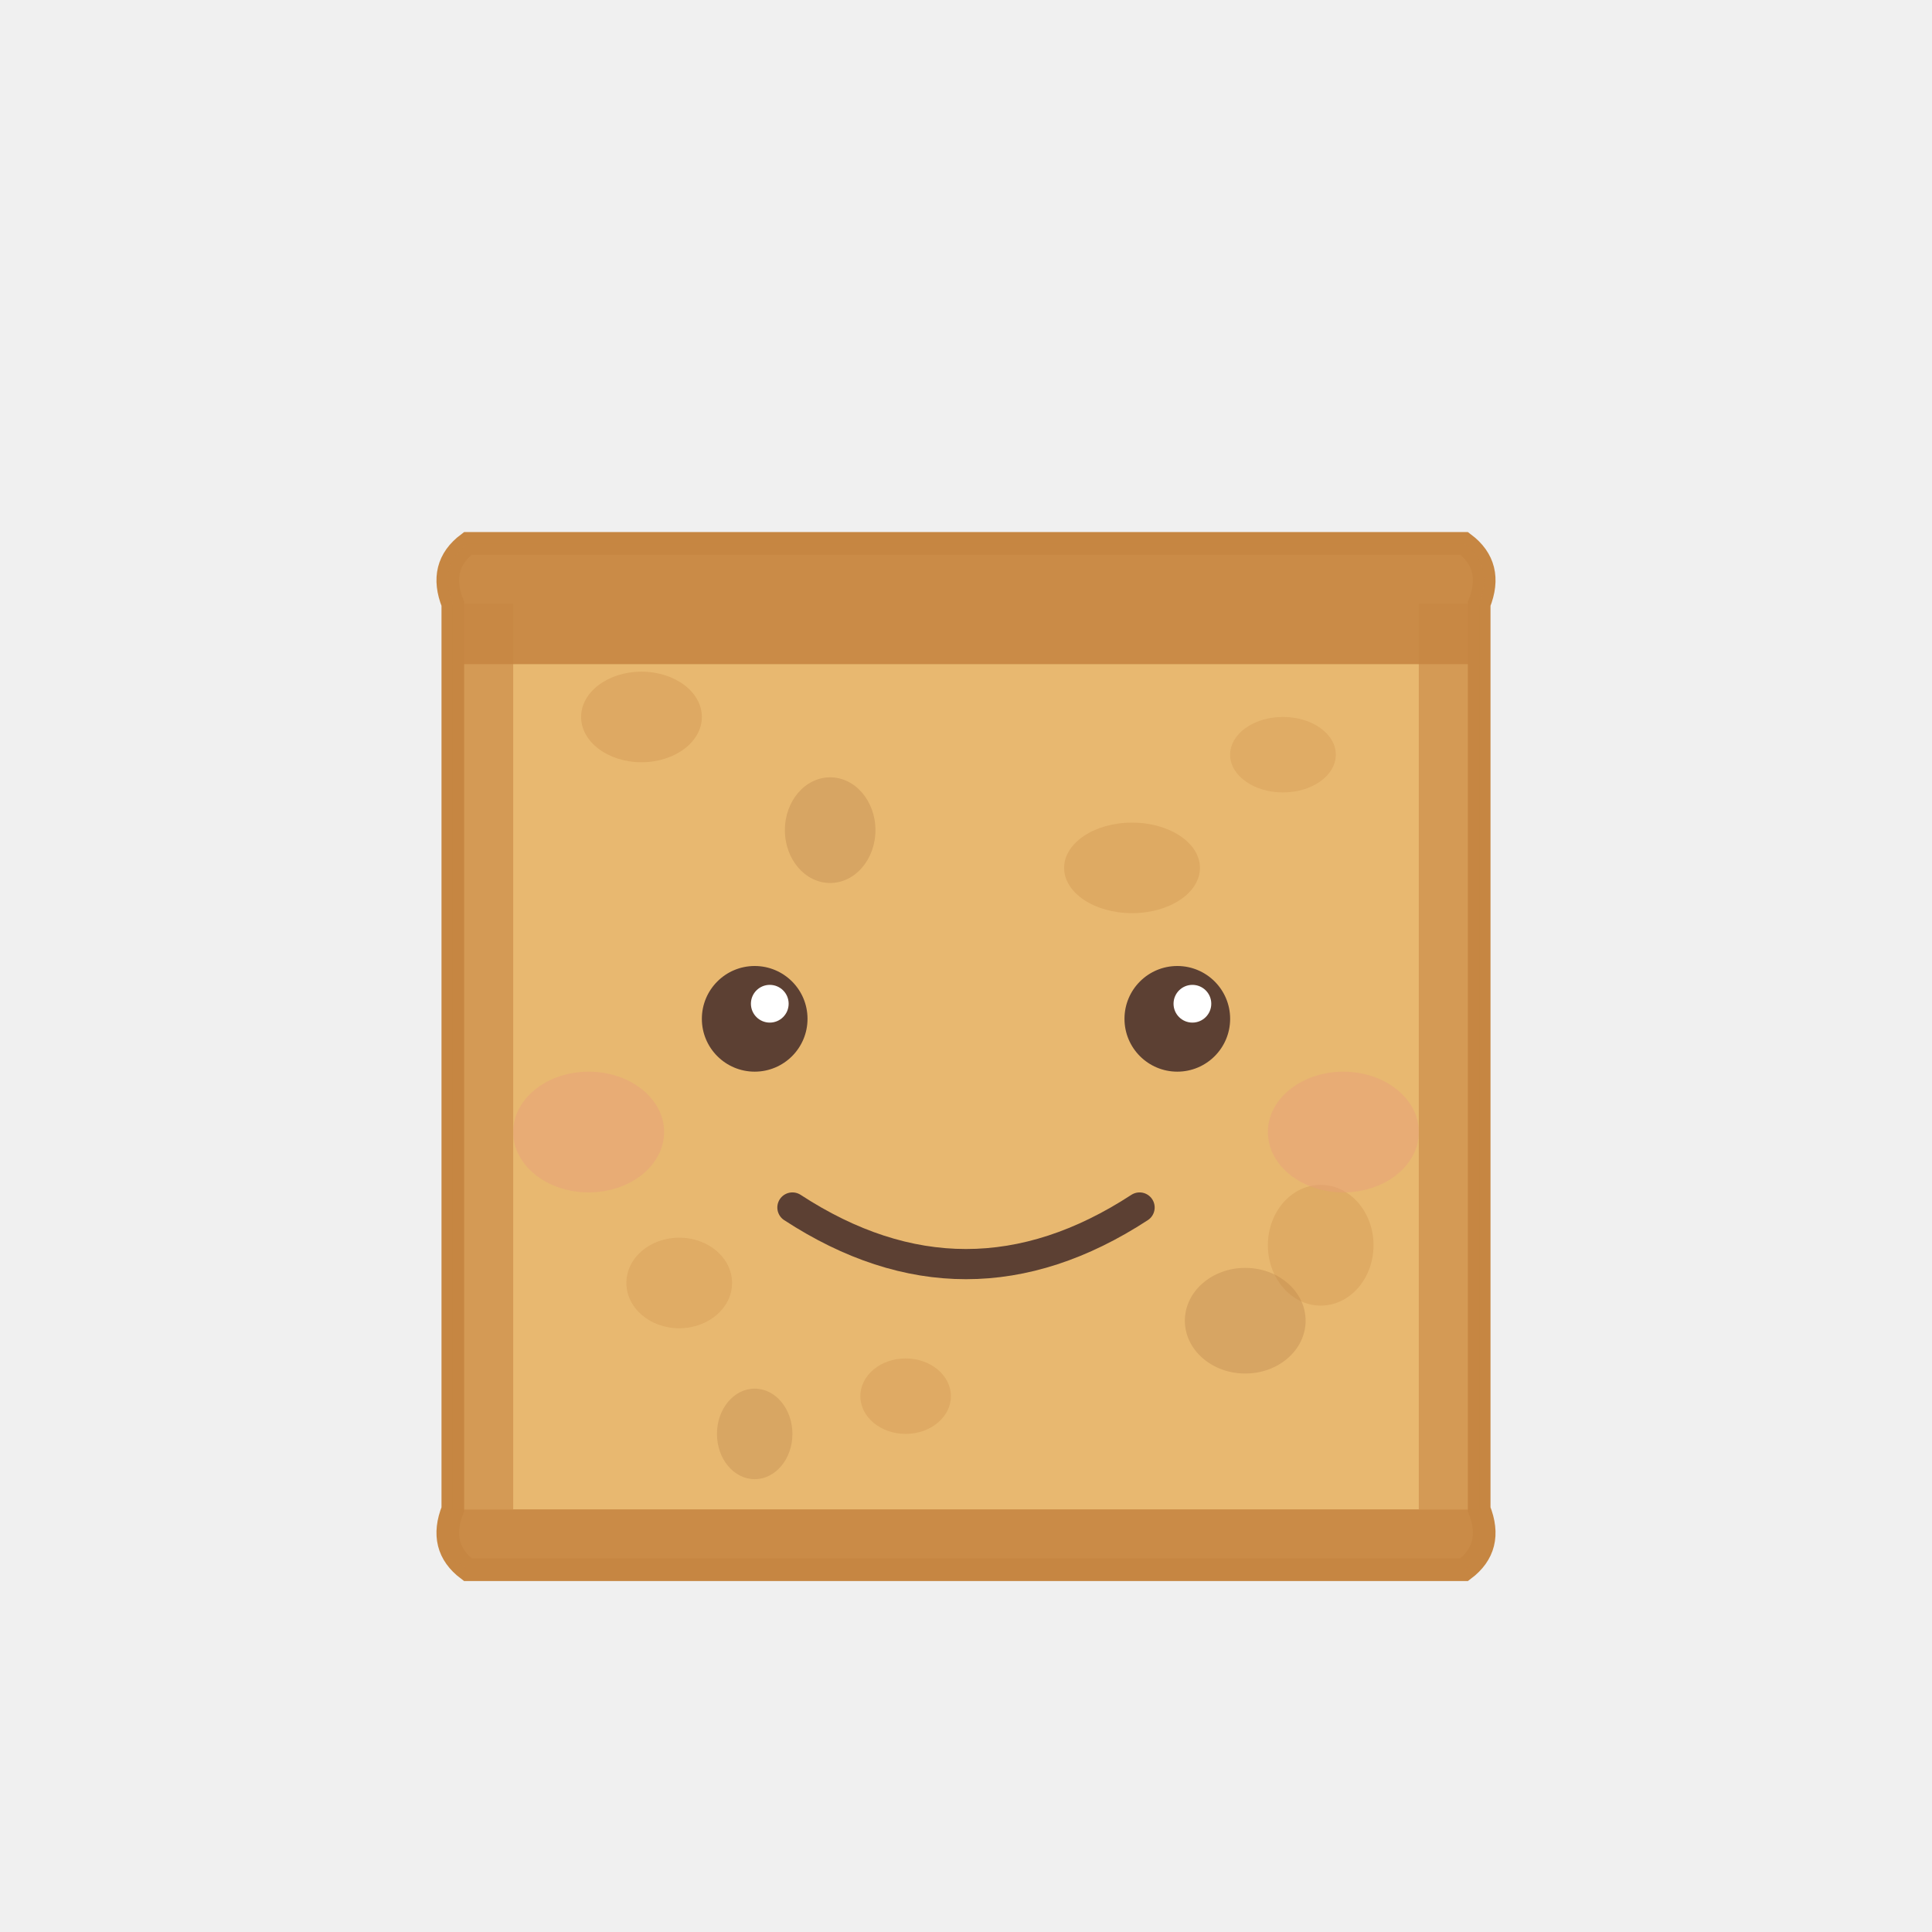
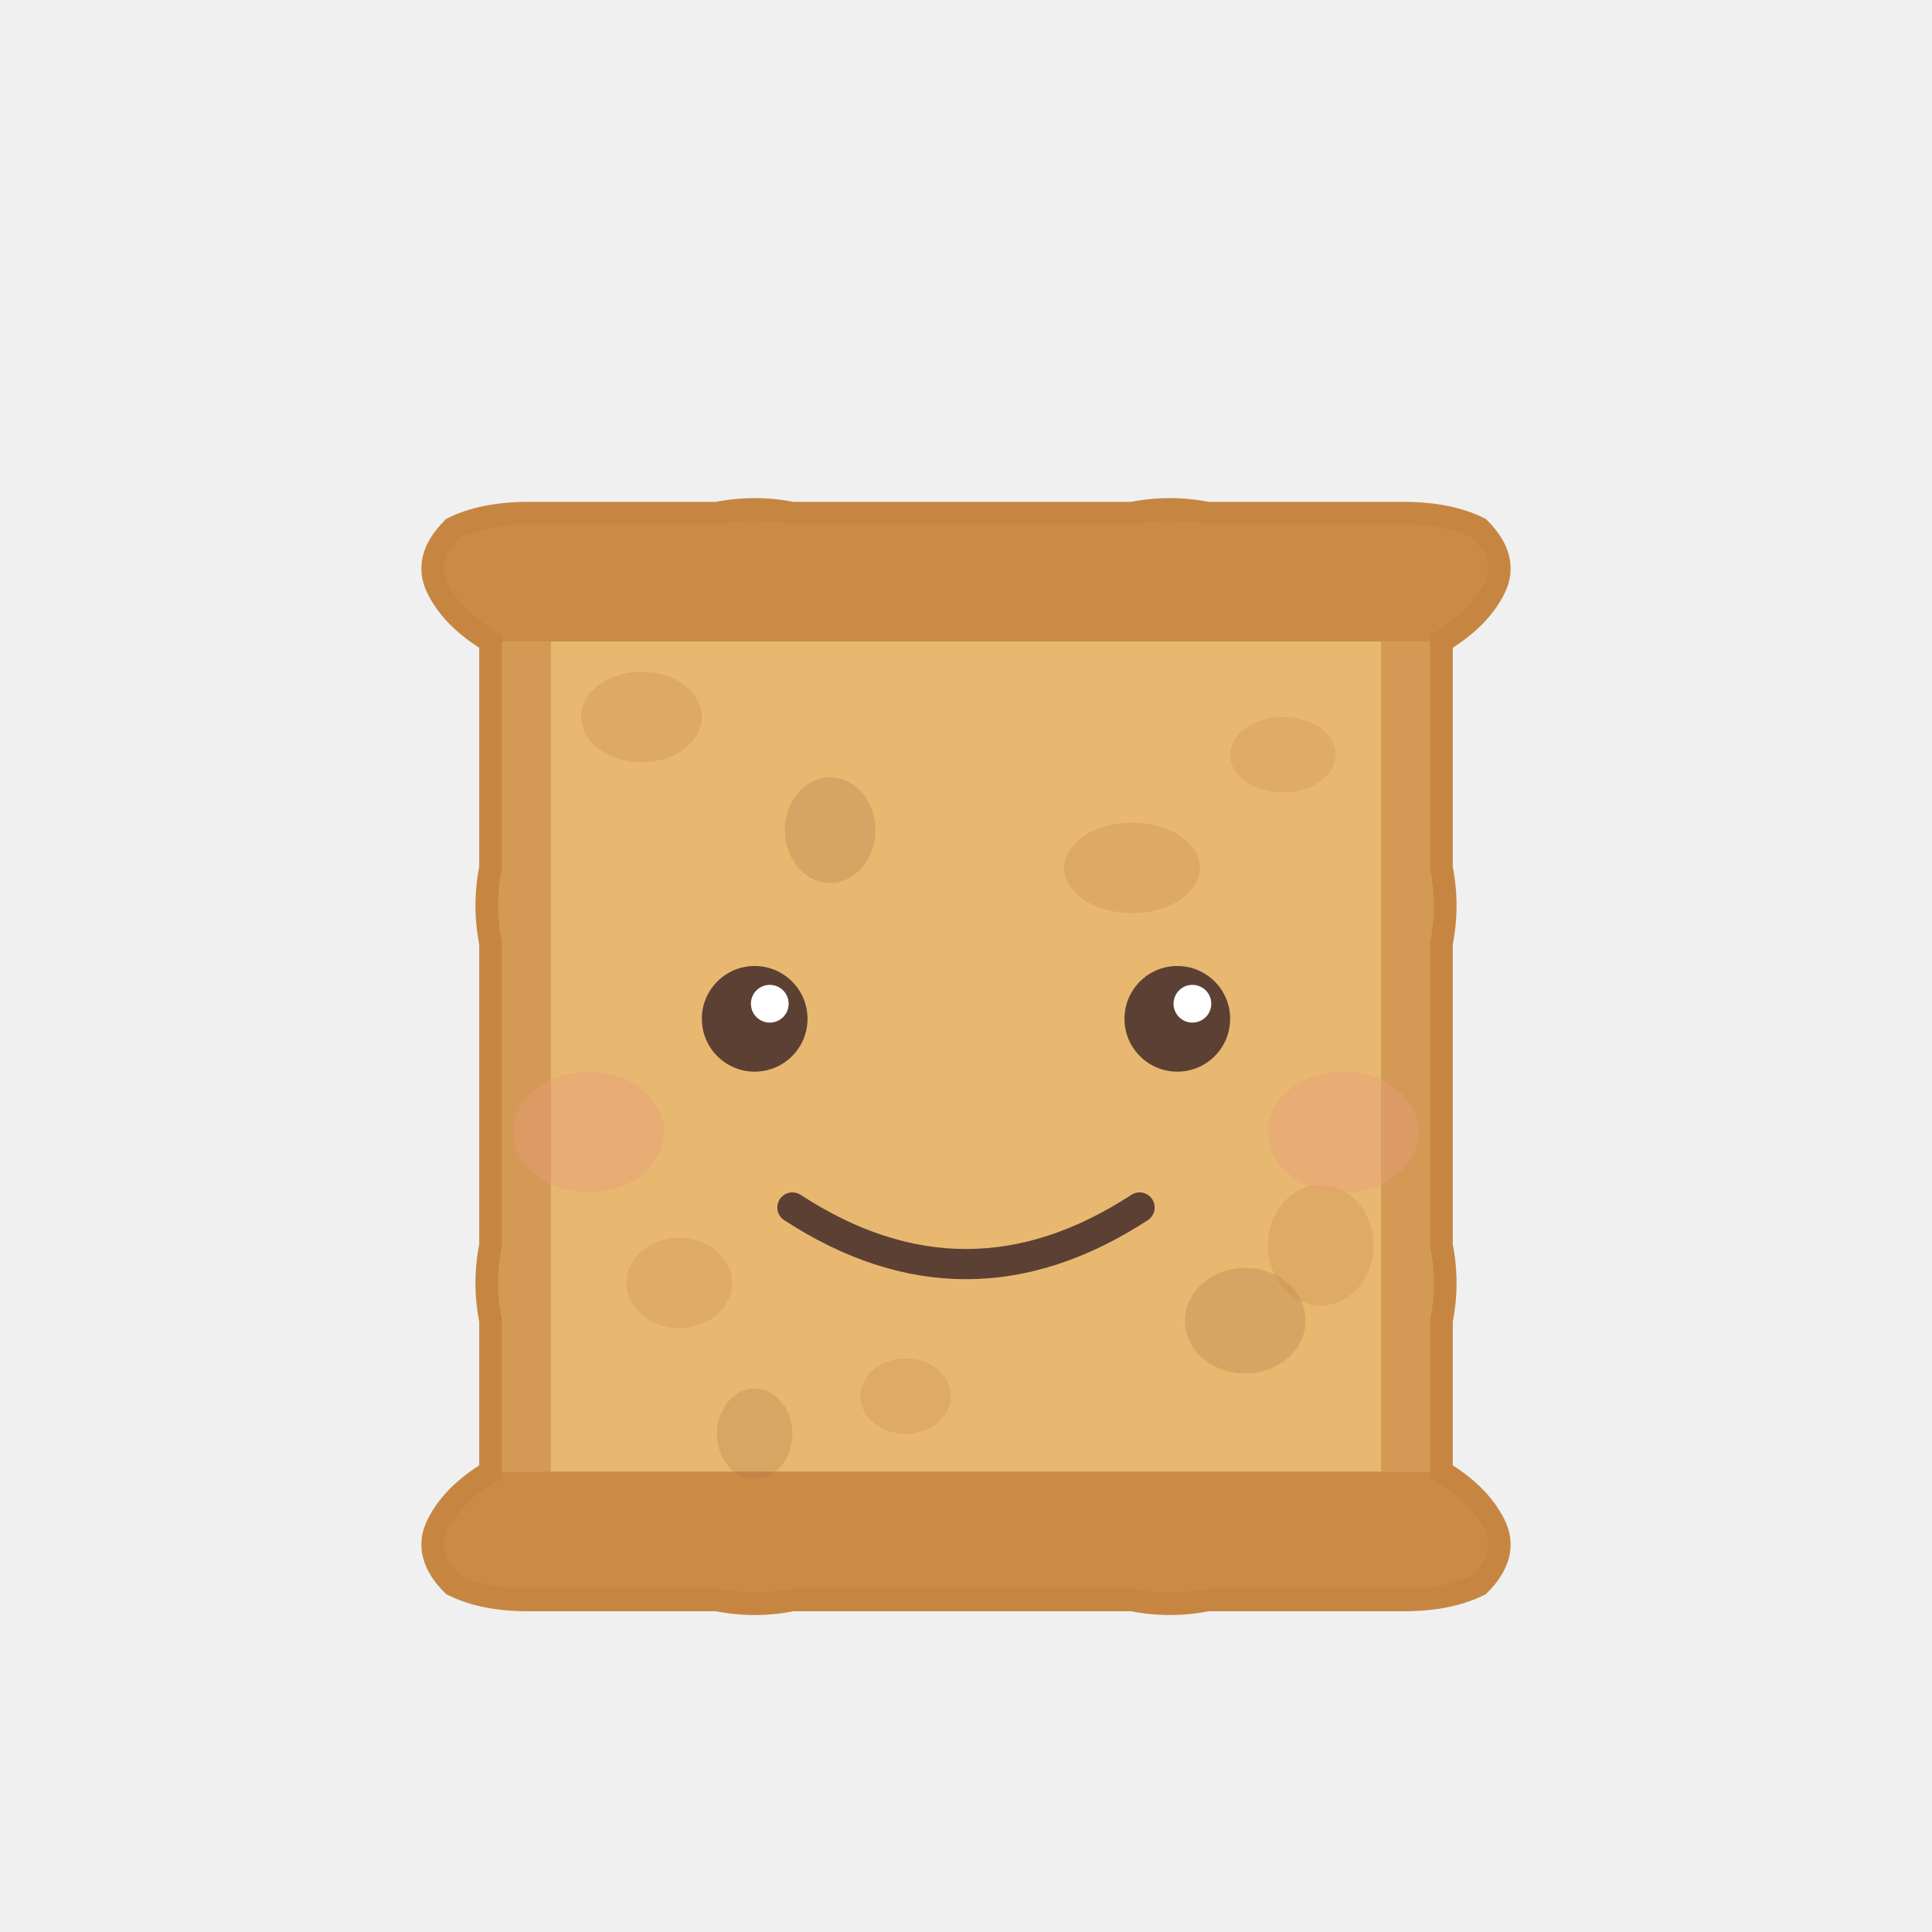
<svg xmlns="http://www.w3.org/2000/svg" width="256" height="256" viewBox="0 0 256 256">
  <rect width="256" height="256" fill="none" />
-   <path d="M 60 80 Q 58 75 62 72 L 194 72 Q 198 75 196 80 L 196 200 Q 198 205 194 208 L 62 208 Q 58 205 60 200 Z" fill="#E8B870" stroke="#C68642" stroke-width="3" />
-   <path d="M 60 80 Q 58 75 62 72 L 194 72 Q 198 75 196 80 L 196 88 L 60 88 Z" fill="#C68642" opacity="0.9" />
-   <path d="M 60 200 L 60 208 Q 58 205 62 208 L 194 208 Q 198 205 196 208 L 196 200 Z" fill="#C68642" opacity="0.9" />
-   <path d="M 60 80 L 60 200 L 68 200 L 68 80 Z" fill="#C68642" opacity="0.6" />
-   <path d="M 196 80 L 196 200 L 188 200 L 188 80 Z" fill="#C68642" opacity="0.6" />
+   <path d="M 65 85             Q 60 82 58 78 Q 56 74 60 70 Q 64 68 70 68            L 95 68 Q 100 67 105 68            L 150 68 Q 155 67 160 68            L 186 68 Q 192 68 196 70 Q 200 74 198 78 Q 196 82 191 85            L 191 115 Q 192 120 191 125            L 191 165 Q 192 170 191 175            L 191 195 Q 196 198 198 202 Q 200 206 196 210 Q 192 212 186 212            L 160 212 Q 155 213 150 212            L 105 212 Q 100 213 95 212            L 70 212 Q 64 212 60 210 Q 56 206 58 202 Q 60 198 65 195            L 65 175 Q 64 170 65 165            L 65 125 Q 64 120 65 115            Z" fill="#E8B870" stroke="#C68642" stroke-width="3" />
+   <path d="M 65 85             Q 60 82 58 78 Q 56 74 60 70 Q 64 68 70 68            L 95 68 Q 100 67 105 68            L 150 68 Q 155 67 160 68            L 186 68 Q 192 68 196 70 Q 200 74 198 78 Q 196 82 191 85            L 65 85 Z" fill="#C68642" opacity="0.9" />
+   <path d="M 65 195             L 191 195 Q 196 198 198 202 Q 200 206 196 210 Q 192 212 186 212            L 160 212 Q 155 213 150 212            L 105 212 Q 100 213 95 212            L 70 212 Q 64 212 60 210 Q 56 206 58 202 Q 60 198 65 195 Z" fill="#C68642" opacity="0.9" />
+   <path d="M 65 85 L 65 195 L 73 195 Q 73 140 73 85 Z" fill="#C68642" opacity="0.6" />
+   <path d="M 191 85 Q 191 140 191 195 L 183 195 L 183 85 Z" fill="#C68642" opacity="0.6" />
  <ellipse cx="85" cy="95" rx="8" ry="6" fill="#C68642" opacity="0.3" />
  <ellipse cx="170" cy="100" rx="7" ry="5" fill="#C68642" opacity="0.25" />
  <ellipse cx="110" cy="110" rx="6" ry="7" fill="#B07842" opacity="0.3" />
  <ellipse cx="150" cy="115" rx="9" ry="6" fill="#C68642" opacity="0.28" />
  <ellipse cx="90" cy="170" rx="7" ry="6" fill="#C68642" opacity="0.25" />
  <ellipse cx="165" cy="175" rx="8" ry="7" fill="#B07842" opacity="0.3" />
  <ellipse cx="120" cy="185" rx="6" ry="5" fill="#C68642" opacity="0.27" />
  <ellipse cx="175" cy="165" rx="7" ry="8" fill="#C68642" opacity="0.26" />
  <ellipse cx="100" cy="190" rx="5" ry="6" fill="#B07842" opacity="0.28" />
  <circle cx="100" cy="135" r="7" fill="#5C4033" />
  <circle cx="102" cy="133" r="2.5" fill="#FFFFFF" />
  <circle cx="156" cy="135" r="7" fill="#5C4033" />
  <circle cx="158" cy="133" r="2.5" fill="#FFFFFF" />
  <path d="M 105 160 Q 128 175 151 160" stroke="#5C4033" stroke-width="4" fill="none" stroke-linecap="round" />
  <ellipse cx="78" cy="150" rx="10" ry="8" fill="#E89B7C" opacity="0.4" />
  <ellipse cx="178" cy="150" rx="10" ry="8" fill="#E89B7C" opacity="0.4" />
</svg>
